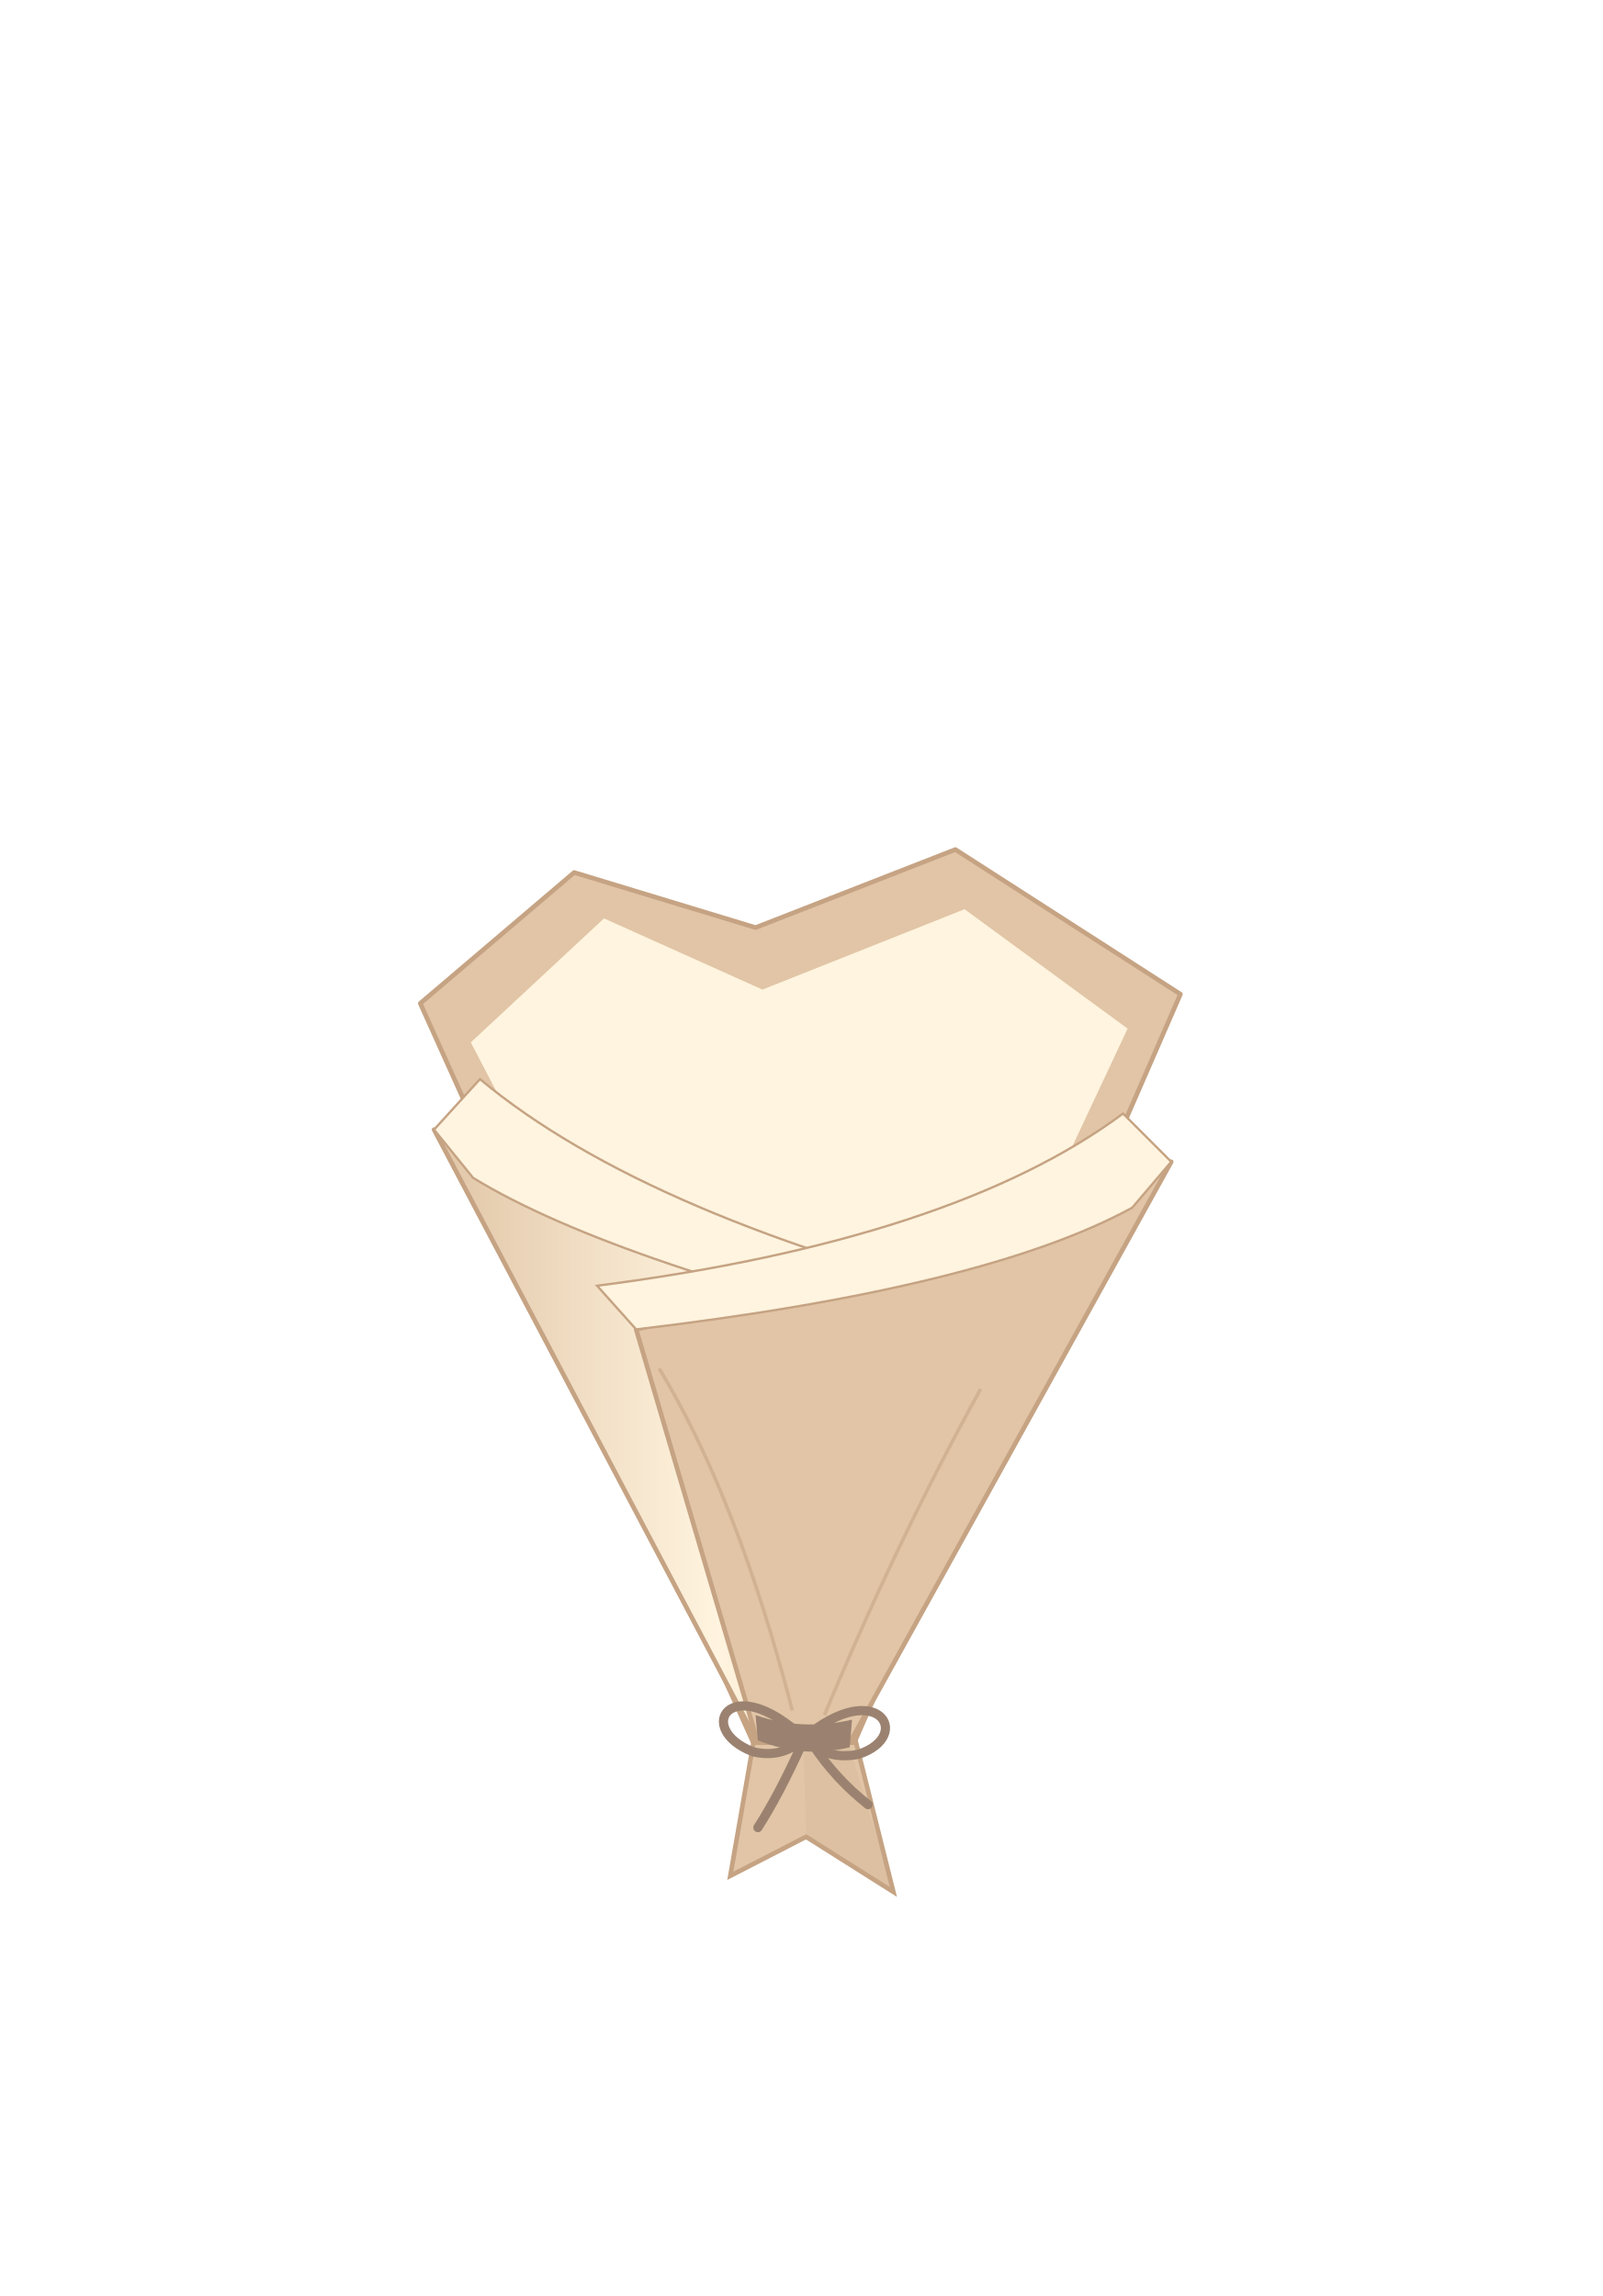
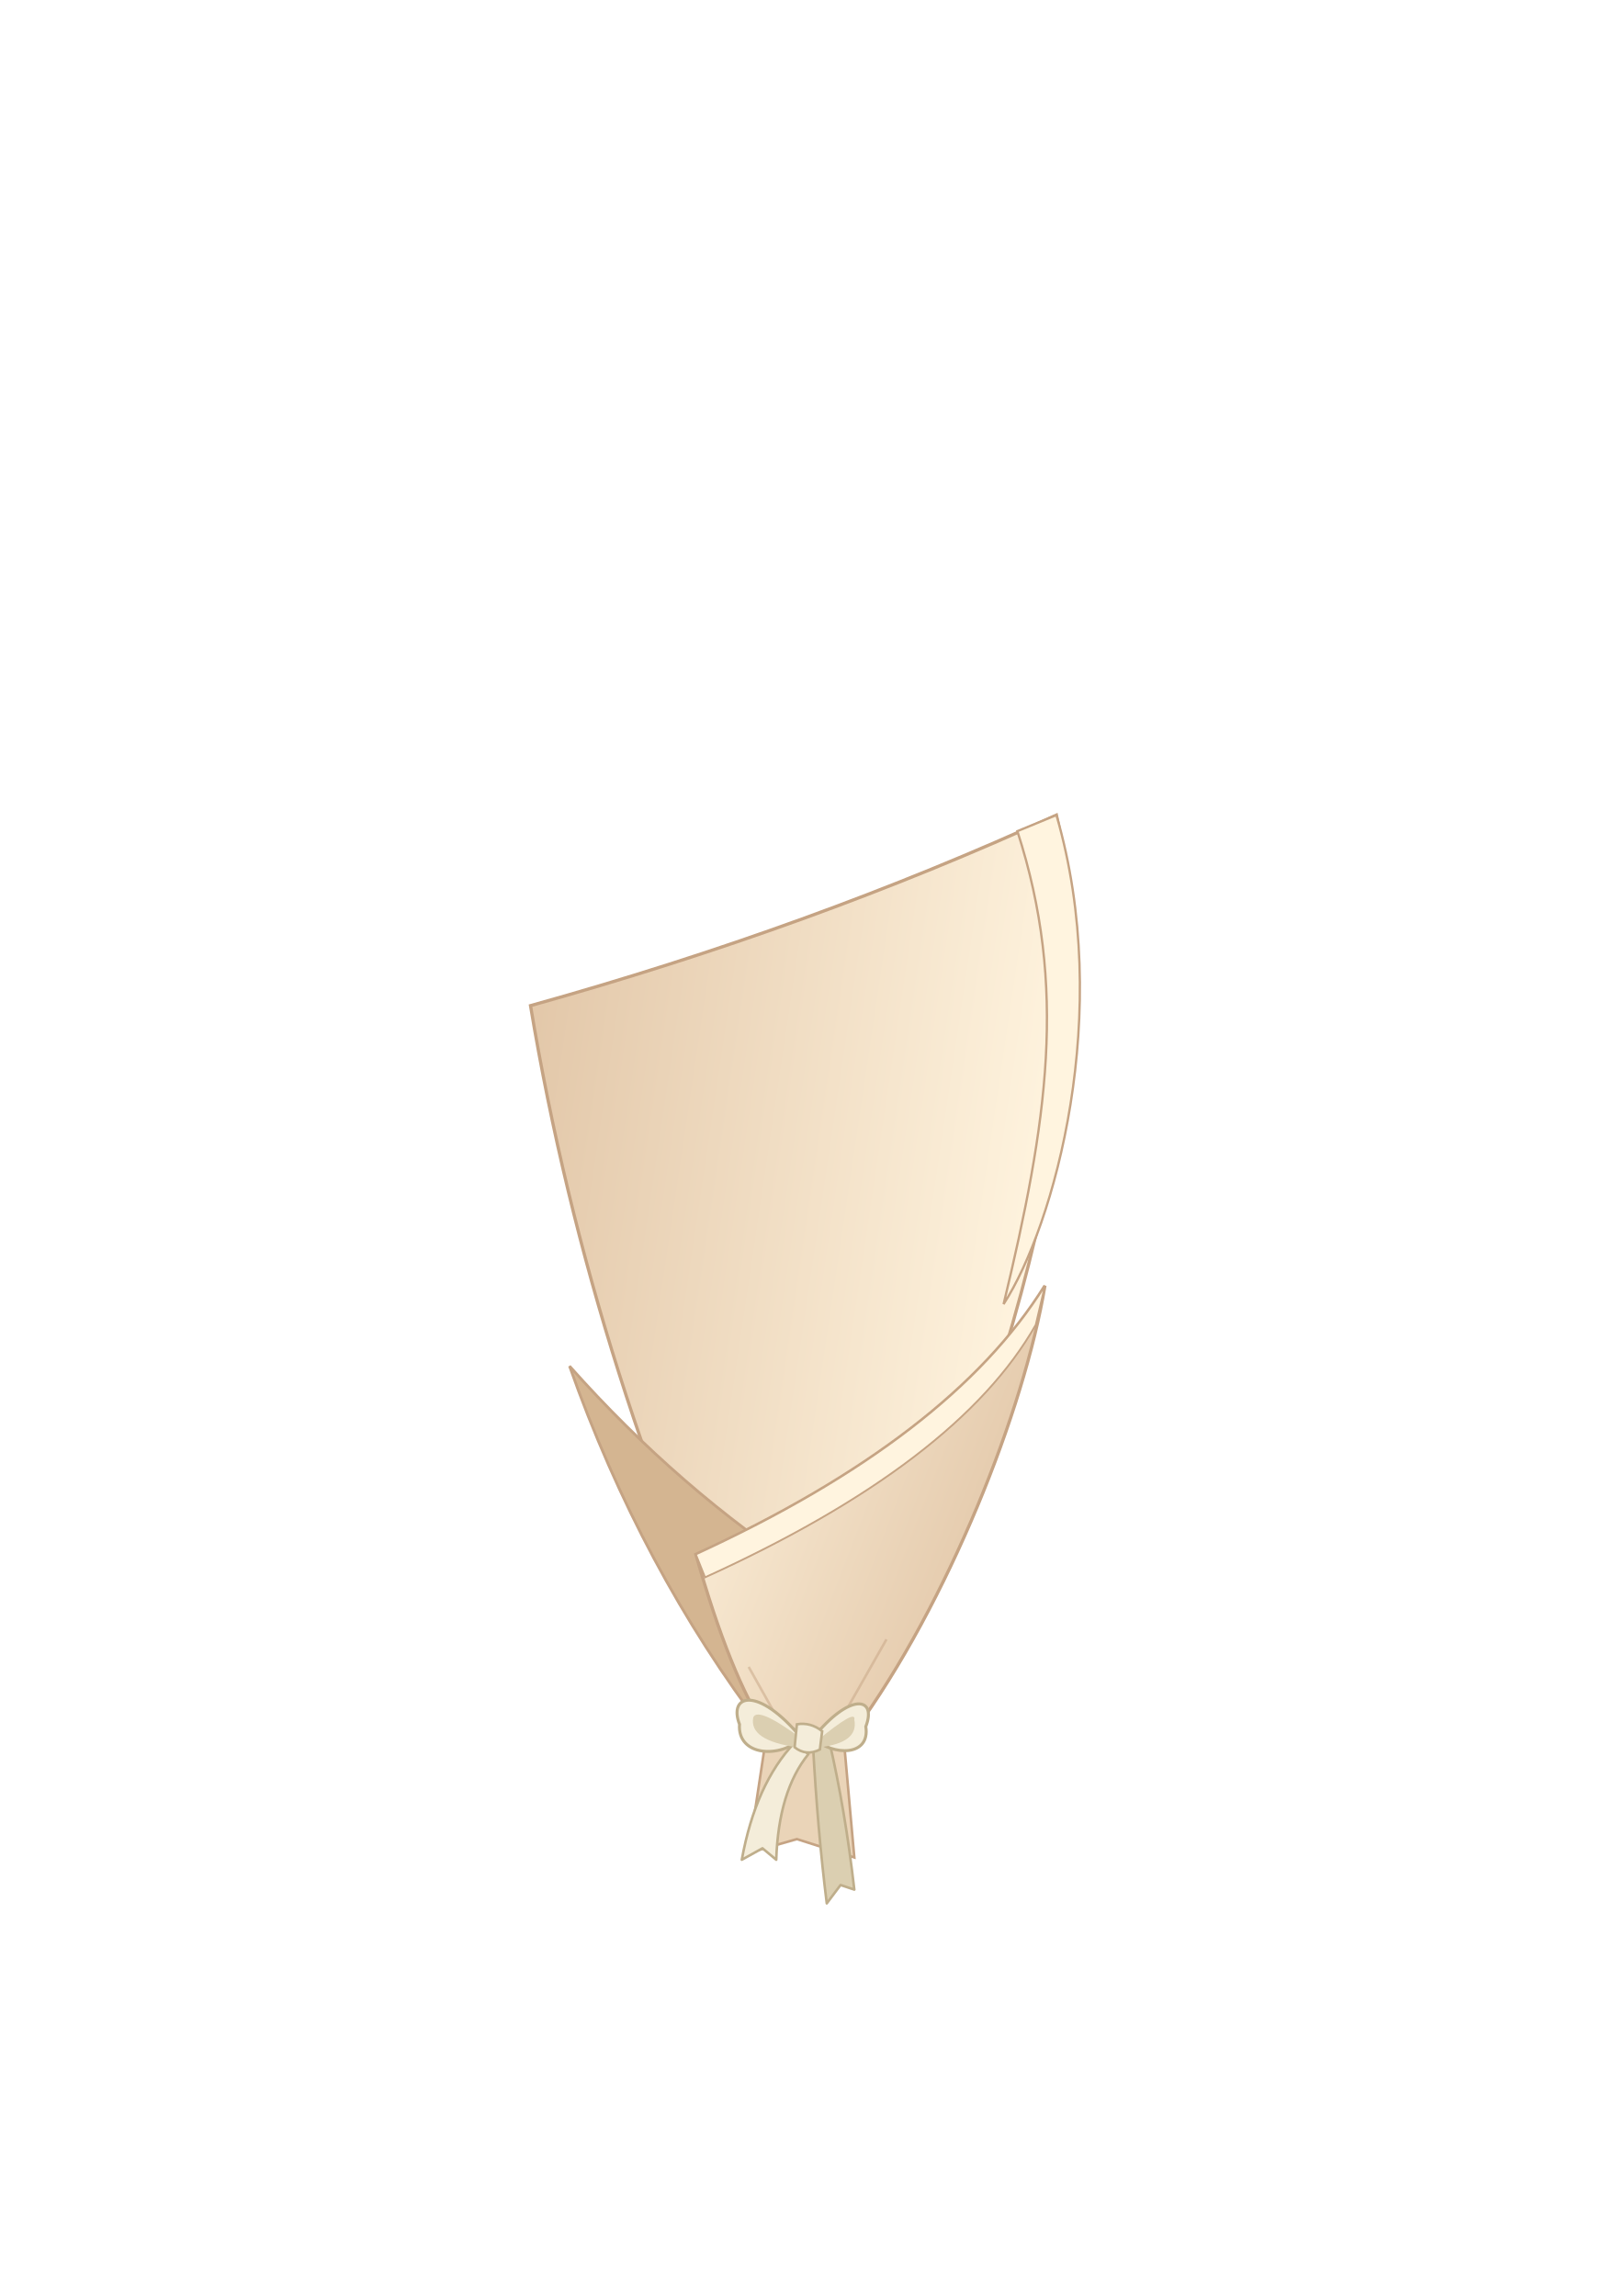
<svg xmlns="http://www.w3.org/2000/svg" viewBox="0 0 698 1000" role="img">
  <defs>
-     <linearGradient id="paper-ivory" x1="0" y1="0" x2="1" y2="0">
+     <polygon id="bouquet-interior" points="447,560 432,620 404,680 378,730 365,747 356,755 344,755 338,747 328,730 307,680 286,620 272,560" />
+     <linearGradient id="paper-ivory" x1="0" y1="0" x2="1" y2=".25">
      <stop stop-color="#e1c5a6" />
-       <stop offset=".52" stop-color="#fff4df" />
+       <stop offset="1" stop-color="#fff4df" />
+     </linearGradient>
+     <linearGradient id="fold-ivory" x1="0" y1="0" x2="1" y2=".5">
+       <stop stop-color="#fff4df" />
      <stop offset="1" stop-color="#e1c5a6" />
    </linearGradient>
  </defs>
-   <path d="M330 748 L318 817 L351 800 L389 824 L370 748Z" fill="#e1c5a6" stroke="#c5a383" stroke-width="2" />
-   <path d="M350 762 L351 800 L389 824 L369 758" fill="#c5a383" opacity=".16" />
-   <path d="M183 437 L250 380 L329 404 L416 370 L514 433 L372 759 L328 759Z" fill="#e1c5a6" stroke="#c5a383" stroke-width="2" stroke-linejoin="round" />
-   <path d="M205 454 L263 400 L332 431 L420 396 L491 448 L354 740Z" fill="#fff4df" />
-   <path d="M189 492 Q267 536 427 588 L369 759 L330 759Z" fill="url(#paper-ivory)" stroke="#c5a383" stroke-width="2" stroke-linejoin="round" />
-   <path d="M189 492 L209 470 Q282 531 443 570 L427 588 Q268 551 206 513Z" fill="#fff4df" stroke="#c5a383" stroke-width="1" />
-   <path d="M510 506 Q430 541 277 579 L330 759 L370 759Z" fill="#e1c5a6" stroke="#c5a383" stroke-width="2" stroke-linejoin="round" />
-   <path d="M510 506 L489 485 Q415 540 260 560 L277 579 Q429 561 493 526Z" fill="#fff4df" stroke="#c5a383" stroke-width="1" />
-   <path d="M287 596 Q321 652 345 745 M427 605 Q391 670 359 747" fill="none" stroke="#c5a383" stroke-width="1.5" opacity=".55" />
-   <path d="M329 747 Q349 754 371 749 L370 761 Q350 766 330 758Z" fill="#9b8270" />
-   <path d="M350 757 C318 727 302 753 328 763 Q341 766 350 757 C382 730 398 756 374 764 Q360 767 350 757 M349 760 Q339 782 330 796 M354 760 Q364 775 378 786" fill="none" stroke="#9b8270" stroke-width="4" stroke-linecap="round" />
+   <path d="M231 438 Q353 404 460 355 Q491 495 374 754 L331 754 Q258 600 231 438Z" fill="url(#paper-ivory)" stroke="#c5a383" stroke-width="1.4" />
+   <path d="M460 355 C485 441 459 534 437 568 C456 489 465 430 443 362Z" fill="#fff4df" stroke="#c5a383" stroke-width="1" />
+   <path d="M334 754 L326 807 L347 801 L372 809 L367 753Z" fill="#ead4b8" stroke="#c5a383" stroke-width="1.1" />
+   <path d="M248 595 Q296 649 353 686 L333 754 Q279 683 248 595Z" fill="#d4b591" stroke="#c5a383" stroke-width="1.2" />
+   <path d="M455 560 Q414 626 303 677 Q318 730 334 754 Q352 764 372 754 C413 698 446 614 455 560Z" fill="url(#fold-ivory)" stroke="#c5a383" stroke-width="1.4" />
+   <path d="M455 560 Q414 626 303 677 L307 687 Q417 637 451 577Z" fill="#fff4df" stroke="#c5a383" stroke-width=".8" />
+   <path d="M326 726 L340 751 M386 714 L365 751" fill="none" stroke="#c5a383" stroke-width="1.1" opacity=".5" />
+   <path d="M329 750 Q352 757 374 749 L373 758 Q350 765 330 758Z" fill="#dbcfb1" stroke="#bfae8b" stroke-width=".9" />
+   <path d="M346 759 Q329 777 323 810 L332 805 L338 810 Q339 780 352 764Z" fill="#f4edda" stroke="#bfae8b" stroke-width="1.1" stroke-linejoin="round" />
+   <path d="M354 760 Q356 797 360 829 L366 821 L372 823 Q368 788 361 758Z" fill="#dbcfb1" stroke="#bfae8b" stroke-width="1.1" stroke-linejoin="round" />
+   <path d="M349 757 C330 734 317 738 322 751 C321 765 340 766 349 757Z" fill="#f4edda" stroke="#bfae8b" stroke-width="1.3" />
+   <path d="M350 758 Q330 743 328 748 Q326 758 347 761Z" fill="#dbcfb1" />
+   <path d="M354 757 C370 737 382 739 377 752 C379 765 363 765 354 757Z" fill="#f4edda" stroke="#bfae8b" stroke-width="1.3" />
+   <path d="M356 758 Q373 744 372 749 Q374 759 357 761Z" fill="#dbcfb1" />
+   <path d="M347 751 Q353 750 358 754 L357 762 Q351 765 346 761Z" fill="#f4edda" stroke="#bfae8b" stroke-width="1.1" />
</svg>
